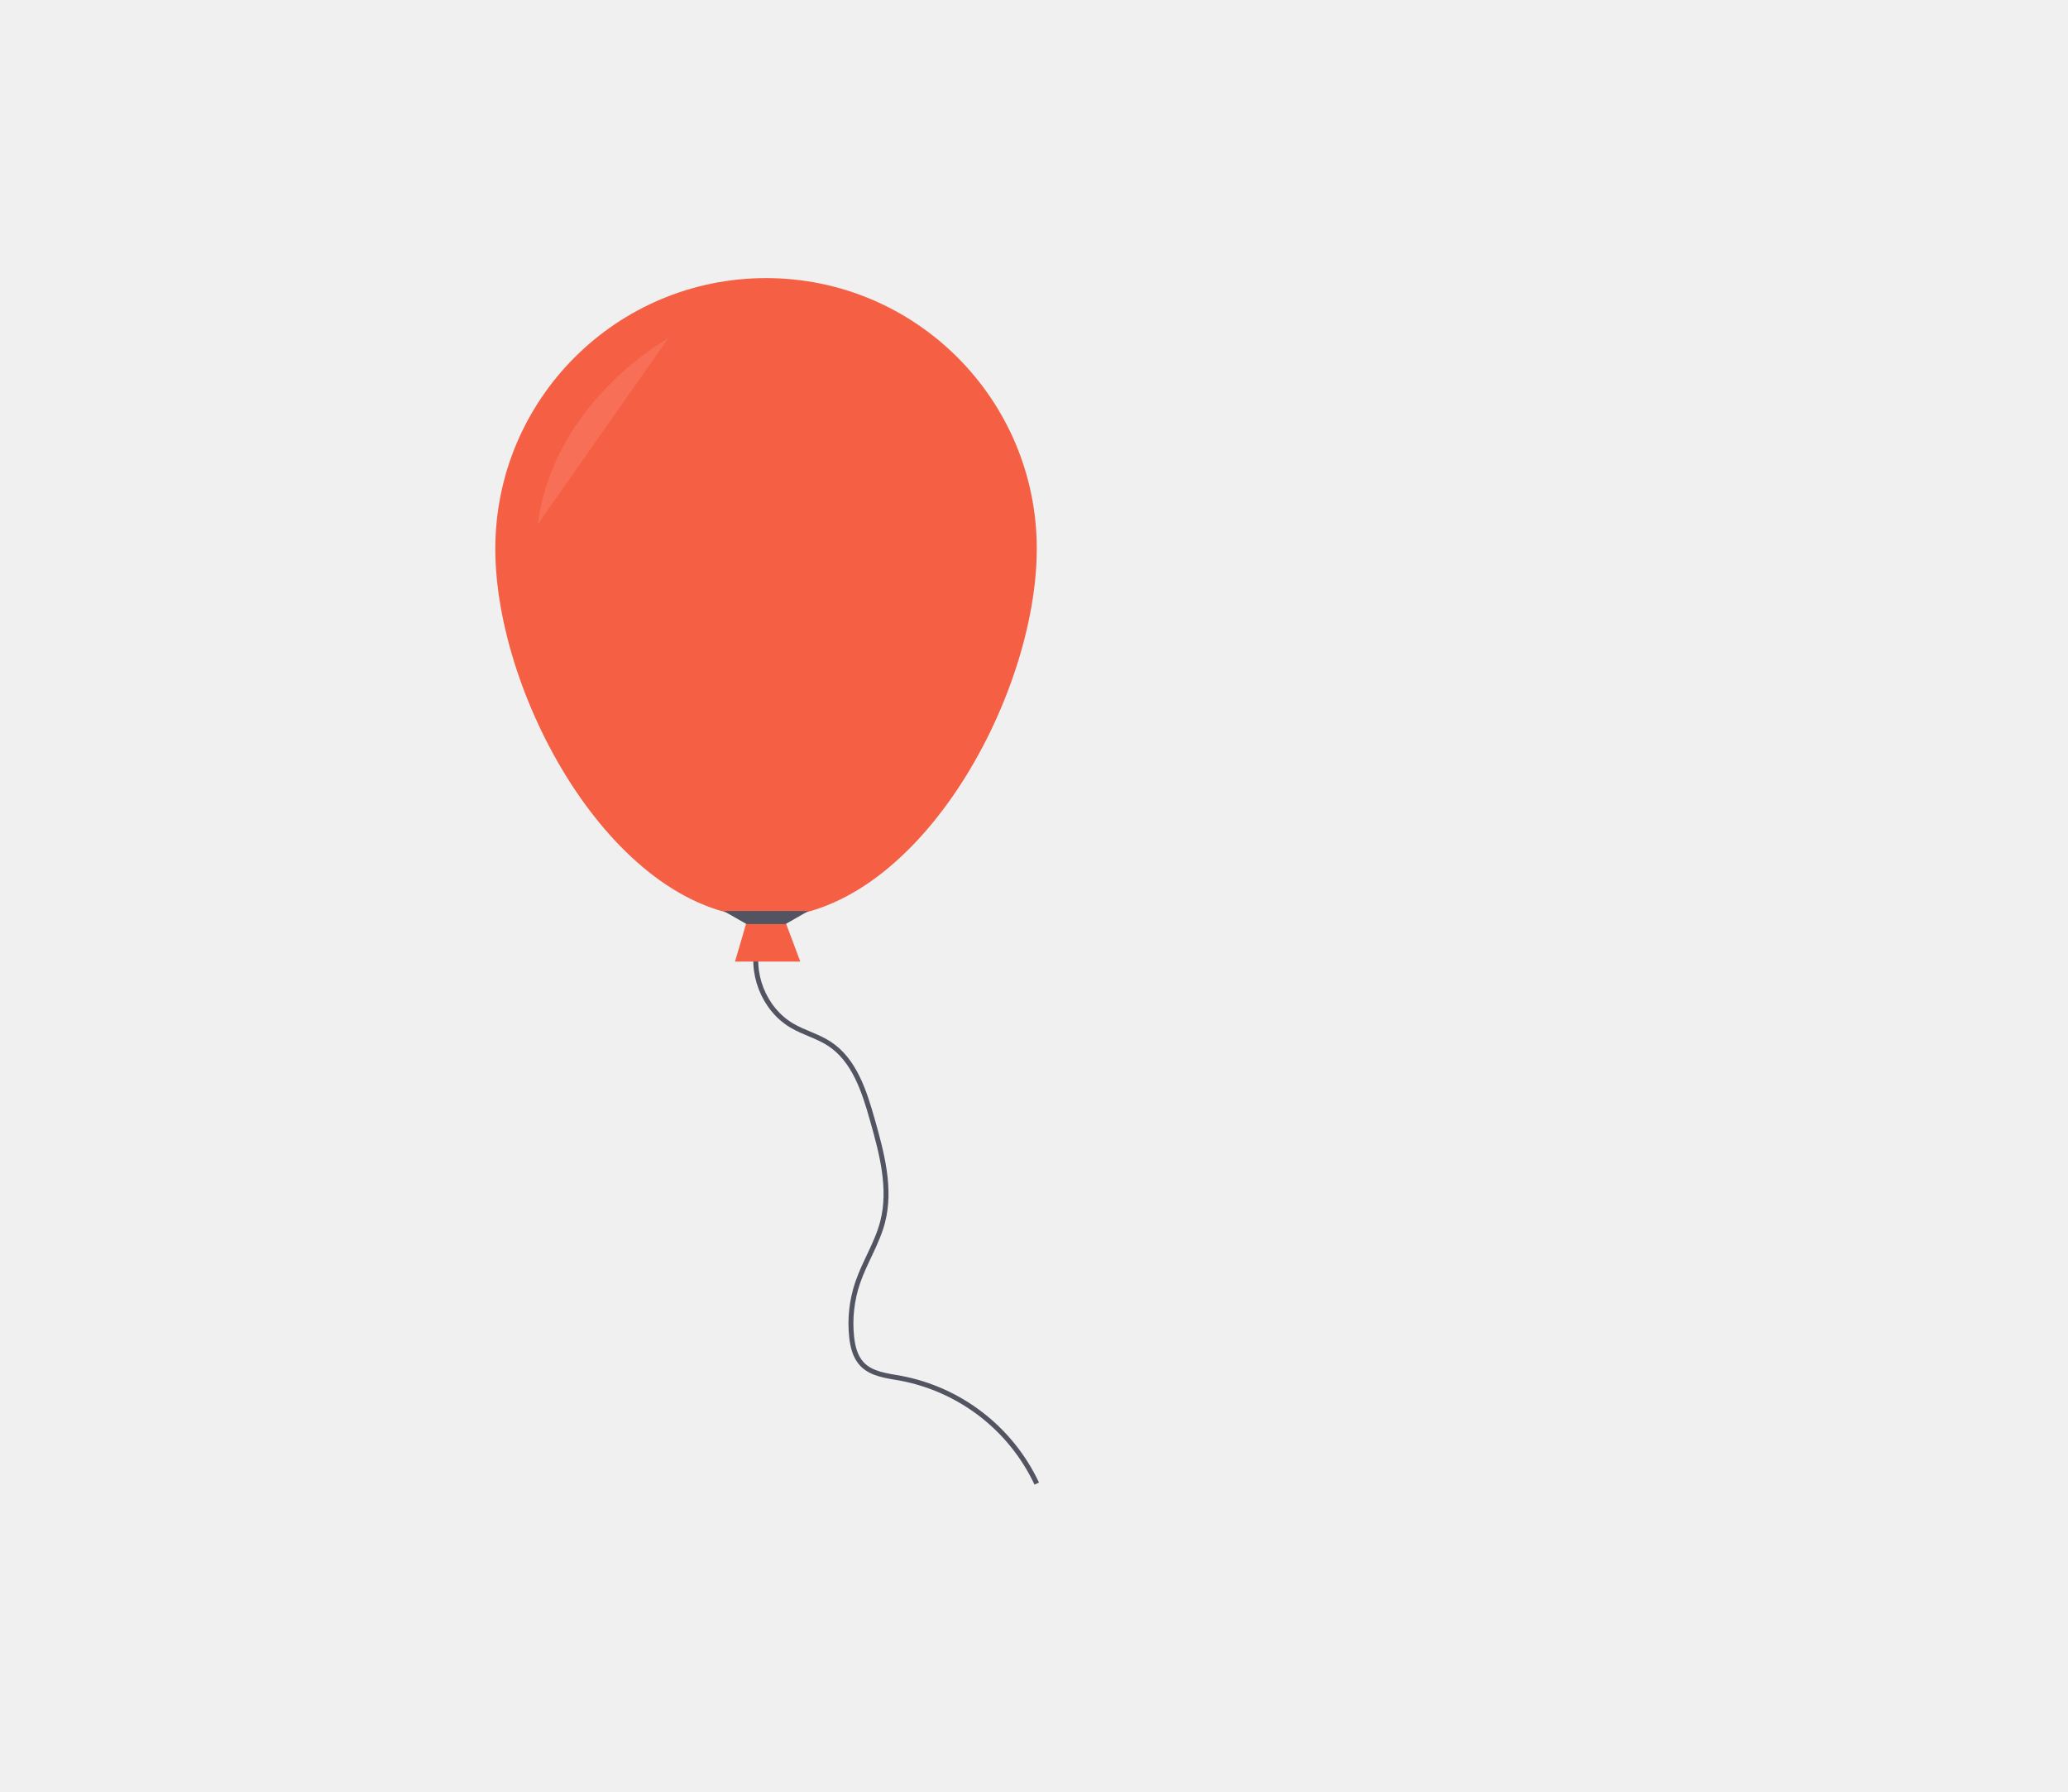
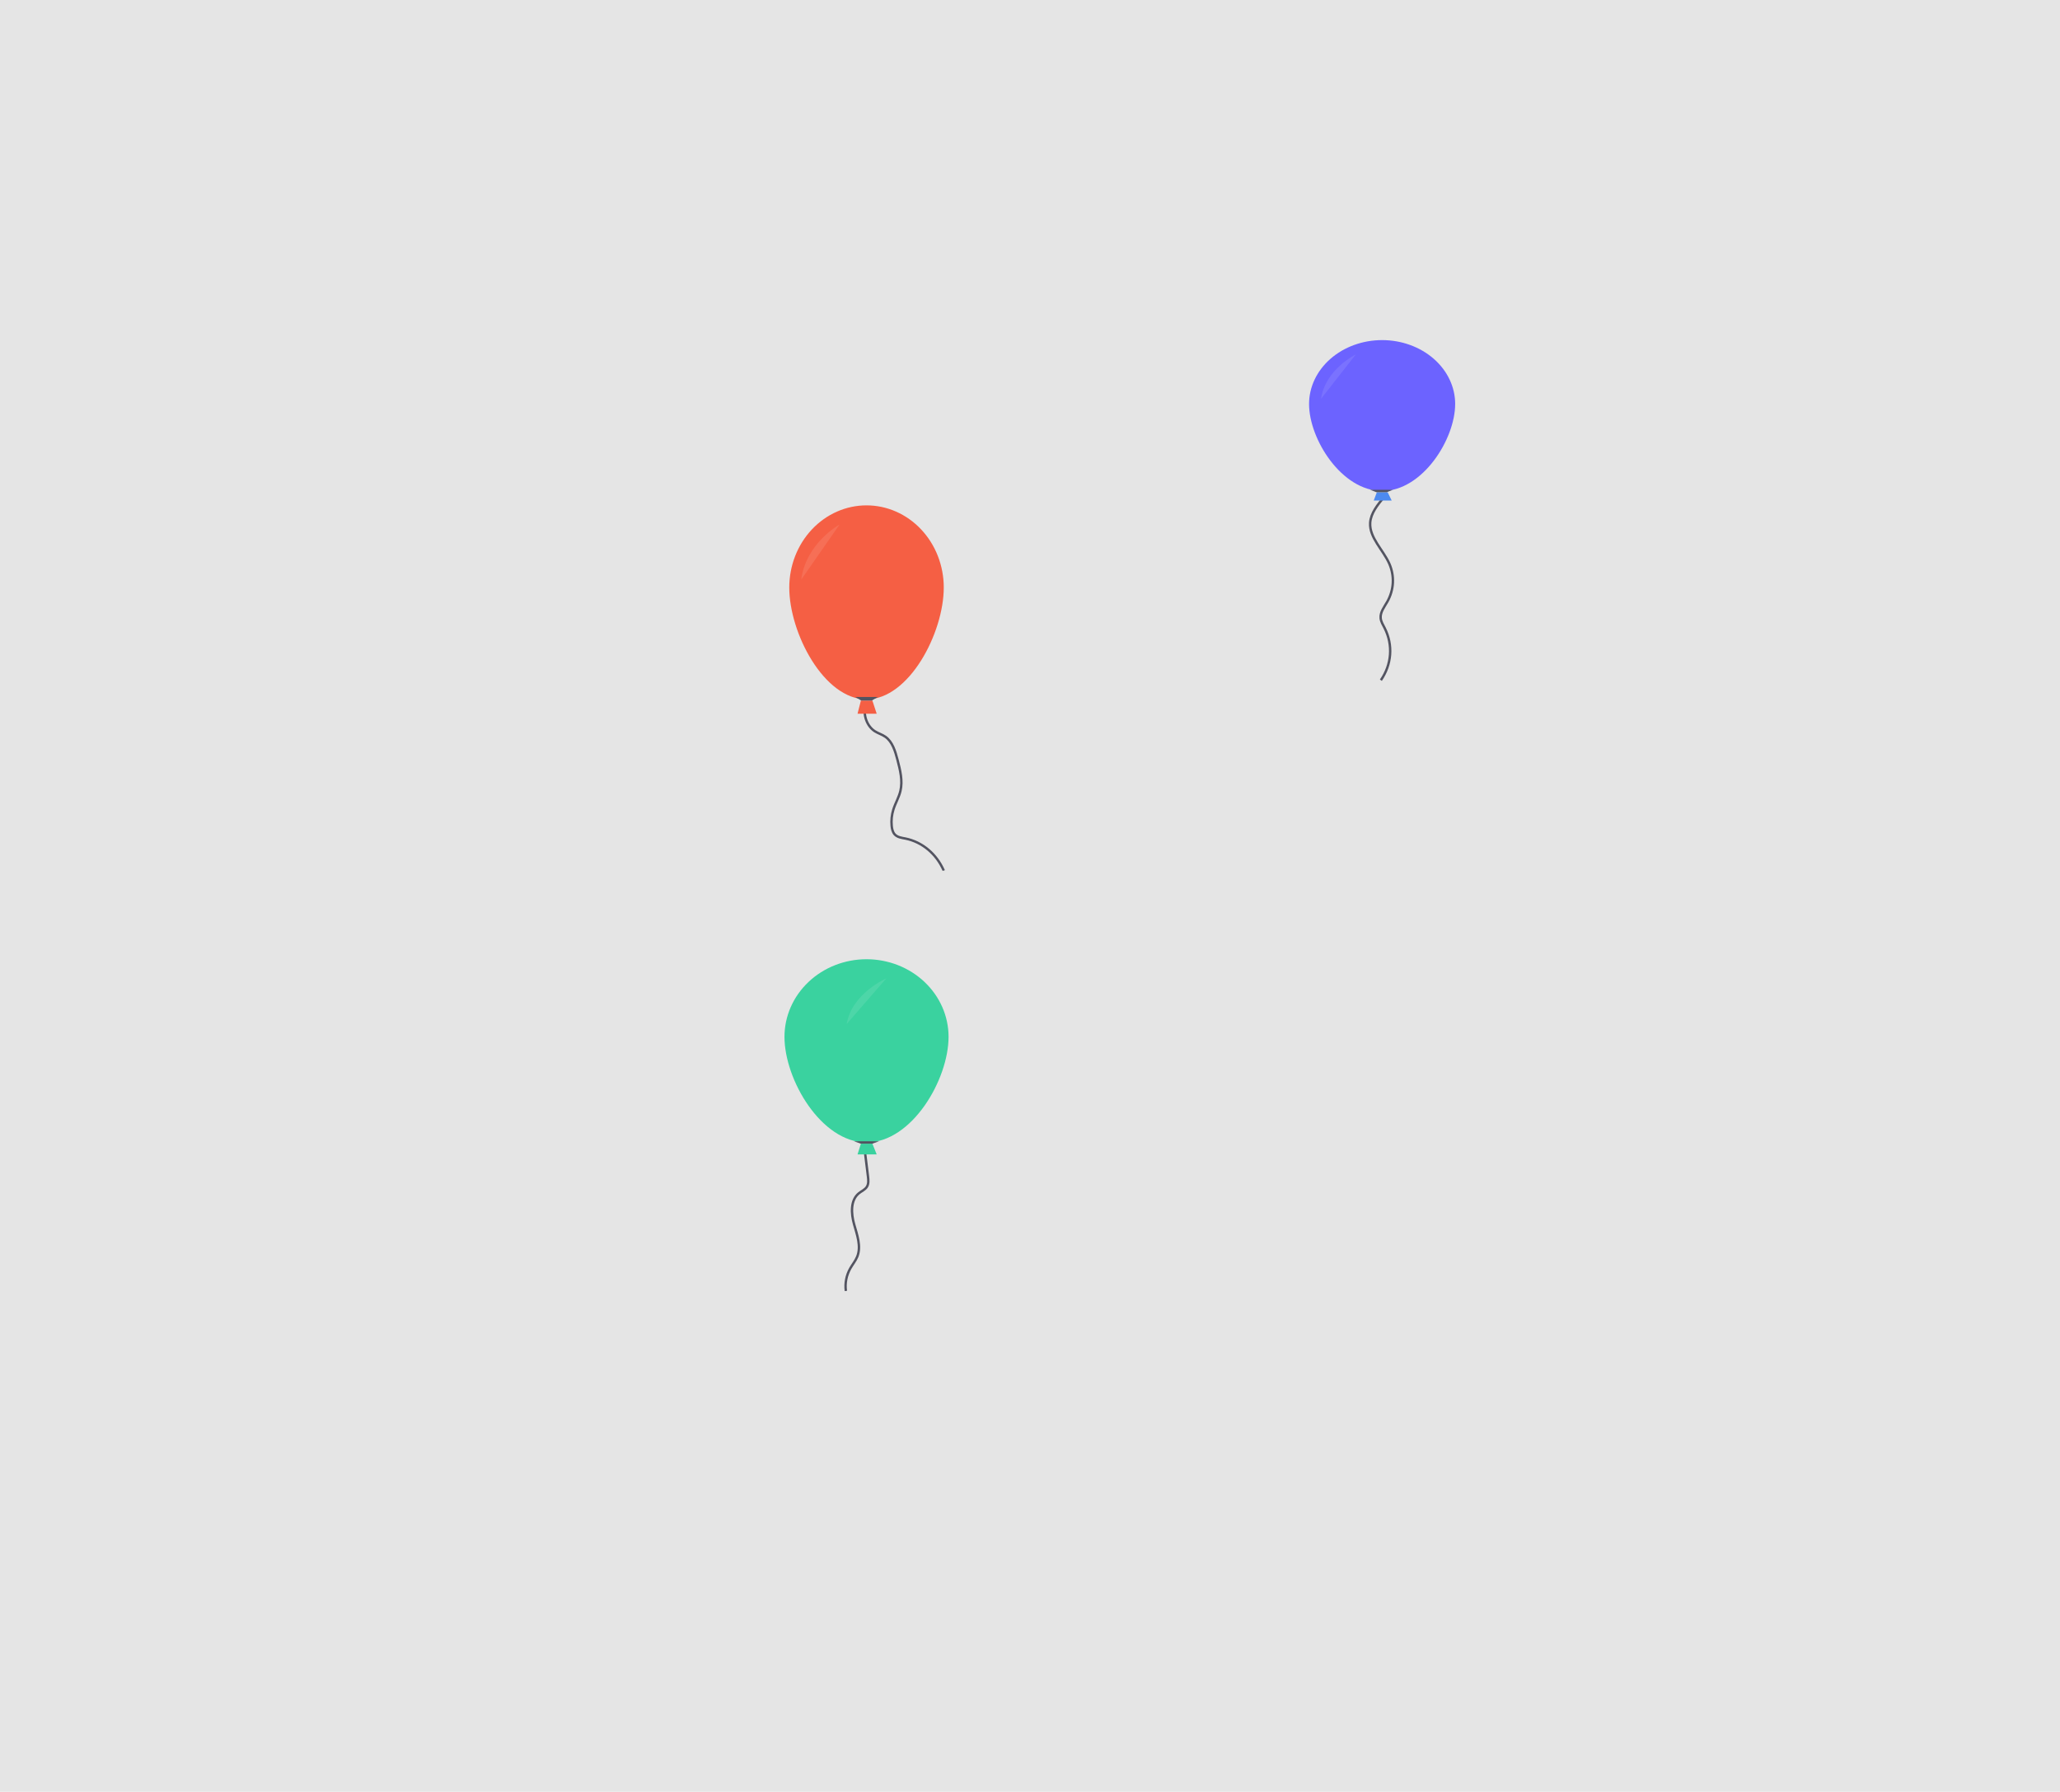
- <svg xmlns="http://www.w3.org/2000/svg" id="683d3690-e1ab-45db-97b8-9484a1649262" data-name="Layer 1" width="839.2" height="727.08" viewBox="0 0 839.2 727.08">
-   <path d="M488.31,468c-3.94,12.79,2,27.91,13.53,34.64,4.84,2.82,10.41,4.24,15.1,7.3,10.19,6.64,14.21,19.35,17.52,31.05,3.8,13.45,7.61,27.67,4.13,41.2-2.22,8.63-7.27,16.26-10.14,24.7a51.54,51.54,0,0,0-2.45,22c.42,3.94,1.4,8,4.1,10.94,3.9,4.2,10.18,4.83,15.82,5.84a76.78,76.78,0,0,1,55.2,42.74" transform="translate(-180.4 -86.46)" fill="none" stroke="#535461" stroke-miterlimit="10" stroke-width="2" />
-   <polygon points="324.76 390.14 298.28 390.14 302.92 374.26 318.8 374.26 324.76 390.14" fill="#f55f44" />
-   <path d="M601.12,309.16c0,60.68-49.19,149.57-109.86,149.57s-109.86-88.9-109.86-149.57a109.86,109.86,0,0,1,219.73,0Z" transform="translate(-180.4 -86.46)" fill="#f55f44" />
-   <polygon points="318.8 374.92 302.92 374.92 293.65 369.63 328.07 369.63 318.8 374.92" fill="#535461" />
-   <path d="M451.55,223.78s-46.33,25.15-52.95,75.45" transform="translate(-180.4 -86.46)" fill="#fff" opacity="0.1" />
+ <svg xmlns="http://www.w3.org/2000/svg" width="1720" height="1496" viewBox="0 0 1720 1496" fill="none">
+   <rect width="1720" height="1496" fill="#E5E5E5" />
+   <g id="ballon1" clip-path="url(#clip0_1669_162202)">
+     <path id="Vector" d="M722.703 589C720.423 597.008 723.861 606.475 730.535 610.688C733.336 612.454 736.56 613.343 739.275 615.259C745.173 619.416 747.5 627.374 749.416 634.699C751.615 643.121 753.821 652.024 751.806 660.495C750.521 665.898 747.598 670.676 745.937 675.96C744.548 680.386 744.064 685.086 744.519 689.734C744.762 692.201 745.329 694.743 746.892 696.584C749.15 699.213 752.785 699.608 756.049 700.24C762.951 701.652 769.445 704.813 774.999 709.465C780.553 714.116 785.008 720.126 788 727" stroke="#535461" stroke-width="2" stroke-miterlimit="10" />
+     <path id="Vector_2" d="M732 596H716L718.804 585H728.399L732 596Z" fill="#F55F44" />
+     <path id="Vector_3" d="M787.994 490.603C787.994 528.494 759.115 584 723.497 584C687.879 584 659 528.488 659 490.603C659 472.409 665.796 454.959 677.892 442.093C689.988 429.228 706.394 422 723.5 422C740.606 422 757.012 429.228 769.108 442.093C781.204 454.959 788 472.409 788 490.603H787.994Z" fill="#F55F44" />
+     <path id="Vector_4" d="M727.883 585H719.117L714 582H733L727.883 585Z" fill="#535461" />
+     <path id="Vector_5" opacity="0.1" d="M701 438C701 438 673.001 453.333 669 484Z" fill="white" />
+   </g>
+   <g id="ballon2">
+     <path id="Vector_6" d="M1155.66 415C1150.19 421.57 1144.51 428.589 1144.03 436.633C1143.32 448.995 1154.84 459.106 1159.99 470.672C1162.22 475.766 1163.23 481.194 1162.96 486.631C1162.68 492.068 1161.14 497.402 1158.41 502.314C1155.9 506.768 1152.31 511.193 1152.78 516.126C1153.04 519.135 1154.8 521.874 1156.21 524.643C1159.68 531.58 1161.19 539.121 1160.63 546.655C1160.06 554.188 1157.44 561.501 1152.96 568" stroke="#535461" stroke-width="2" stroke-miterlimit="10" />
+     <path id="Vector_7" d="M1162 418H1147L1149.63 411H1158.62L1162 418Z" fill="#4D8AF0" />
+     <path id="Vector_8" d="M1214.99 337.358C1214.99 366.829 1187.68 410 1154 410C1120.31 410 1093 366.824 1093 337.358C1093 323.207 1099.43 309.635 1110.87 299.628C1122.31 289.622 1137.82 284 1154 284C1170.18 284 1185.69 289.622 1197.13 299.628C1208.57 309.635 1215 323.207 1215 337.358H1214.99Z" fill="#6C63FF" />
+     <path id="Vector_9" d="M1157.88 411H1149.12L1144 409H1163L1157.88 411Z" fill="#535461" />
+     <path id="Vector_10" opacity="0.1" d="M1132 296C1132 296 1106.63 308.333 1103 333Z" fill="white" />
+   </g>
+   <g id="ballon3">
+     <path id="Vector_11" d="M721.957 960L724.708 982.316C725.071 985.281 725.381 988.514 723.783 991.054C722.267 993.448 719.423 994.59 717.211 996.361C709.948 1002.19 710.609 1013.32 713.114 1022.25C715.619 1031.19 719.224 1040.79 715.742 1049.39C714.302 1052.93 711.762 1055.92 709.889 1059.25C706.676 1064.95 705.403 1071.53 706.26 1078" stroke="#535461" stroke-width="2" stroke-miterlimit="10" />
+     <path id="Vector_12" d="M732 964H716L718.804 955H728.399L732 964Z" fill="#3AD29F" />
+     <path id="Vector_13" d="M792 865.792C792 901.578 761.33 954 723.503 954C685.676 954 655 901.578 655 865.792C655 848.608 662.217 832.128 675.063 819.977C687.909 807.826 705.333 801 723.5 801C741.667 801 759.091 807.826 771.937 819.977C784.783 832.128 792 848.608 792 865.792Z" fill="#3AD29F" />
+     <path id="Vector_14" d="M728.344 955H718.656L713 953H734L728.344 955Z" fill="#535461" />
+     <path id="Vector_15" opacity="0.1" d="M740 817C740 817 711.126 829.667 707 855Z" fill="white" />
+   </g>
+   <defs>
+     <clipPath id="clip0_1669_162202">
+       <rect width="839.2" height="727.08" fill="white" />
+     </clipPath>
+   </defs>
</svg>
